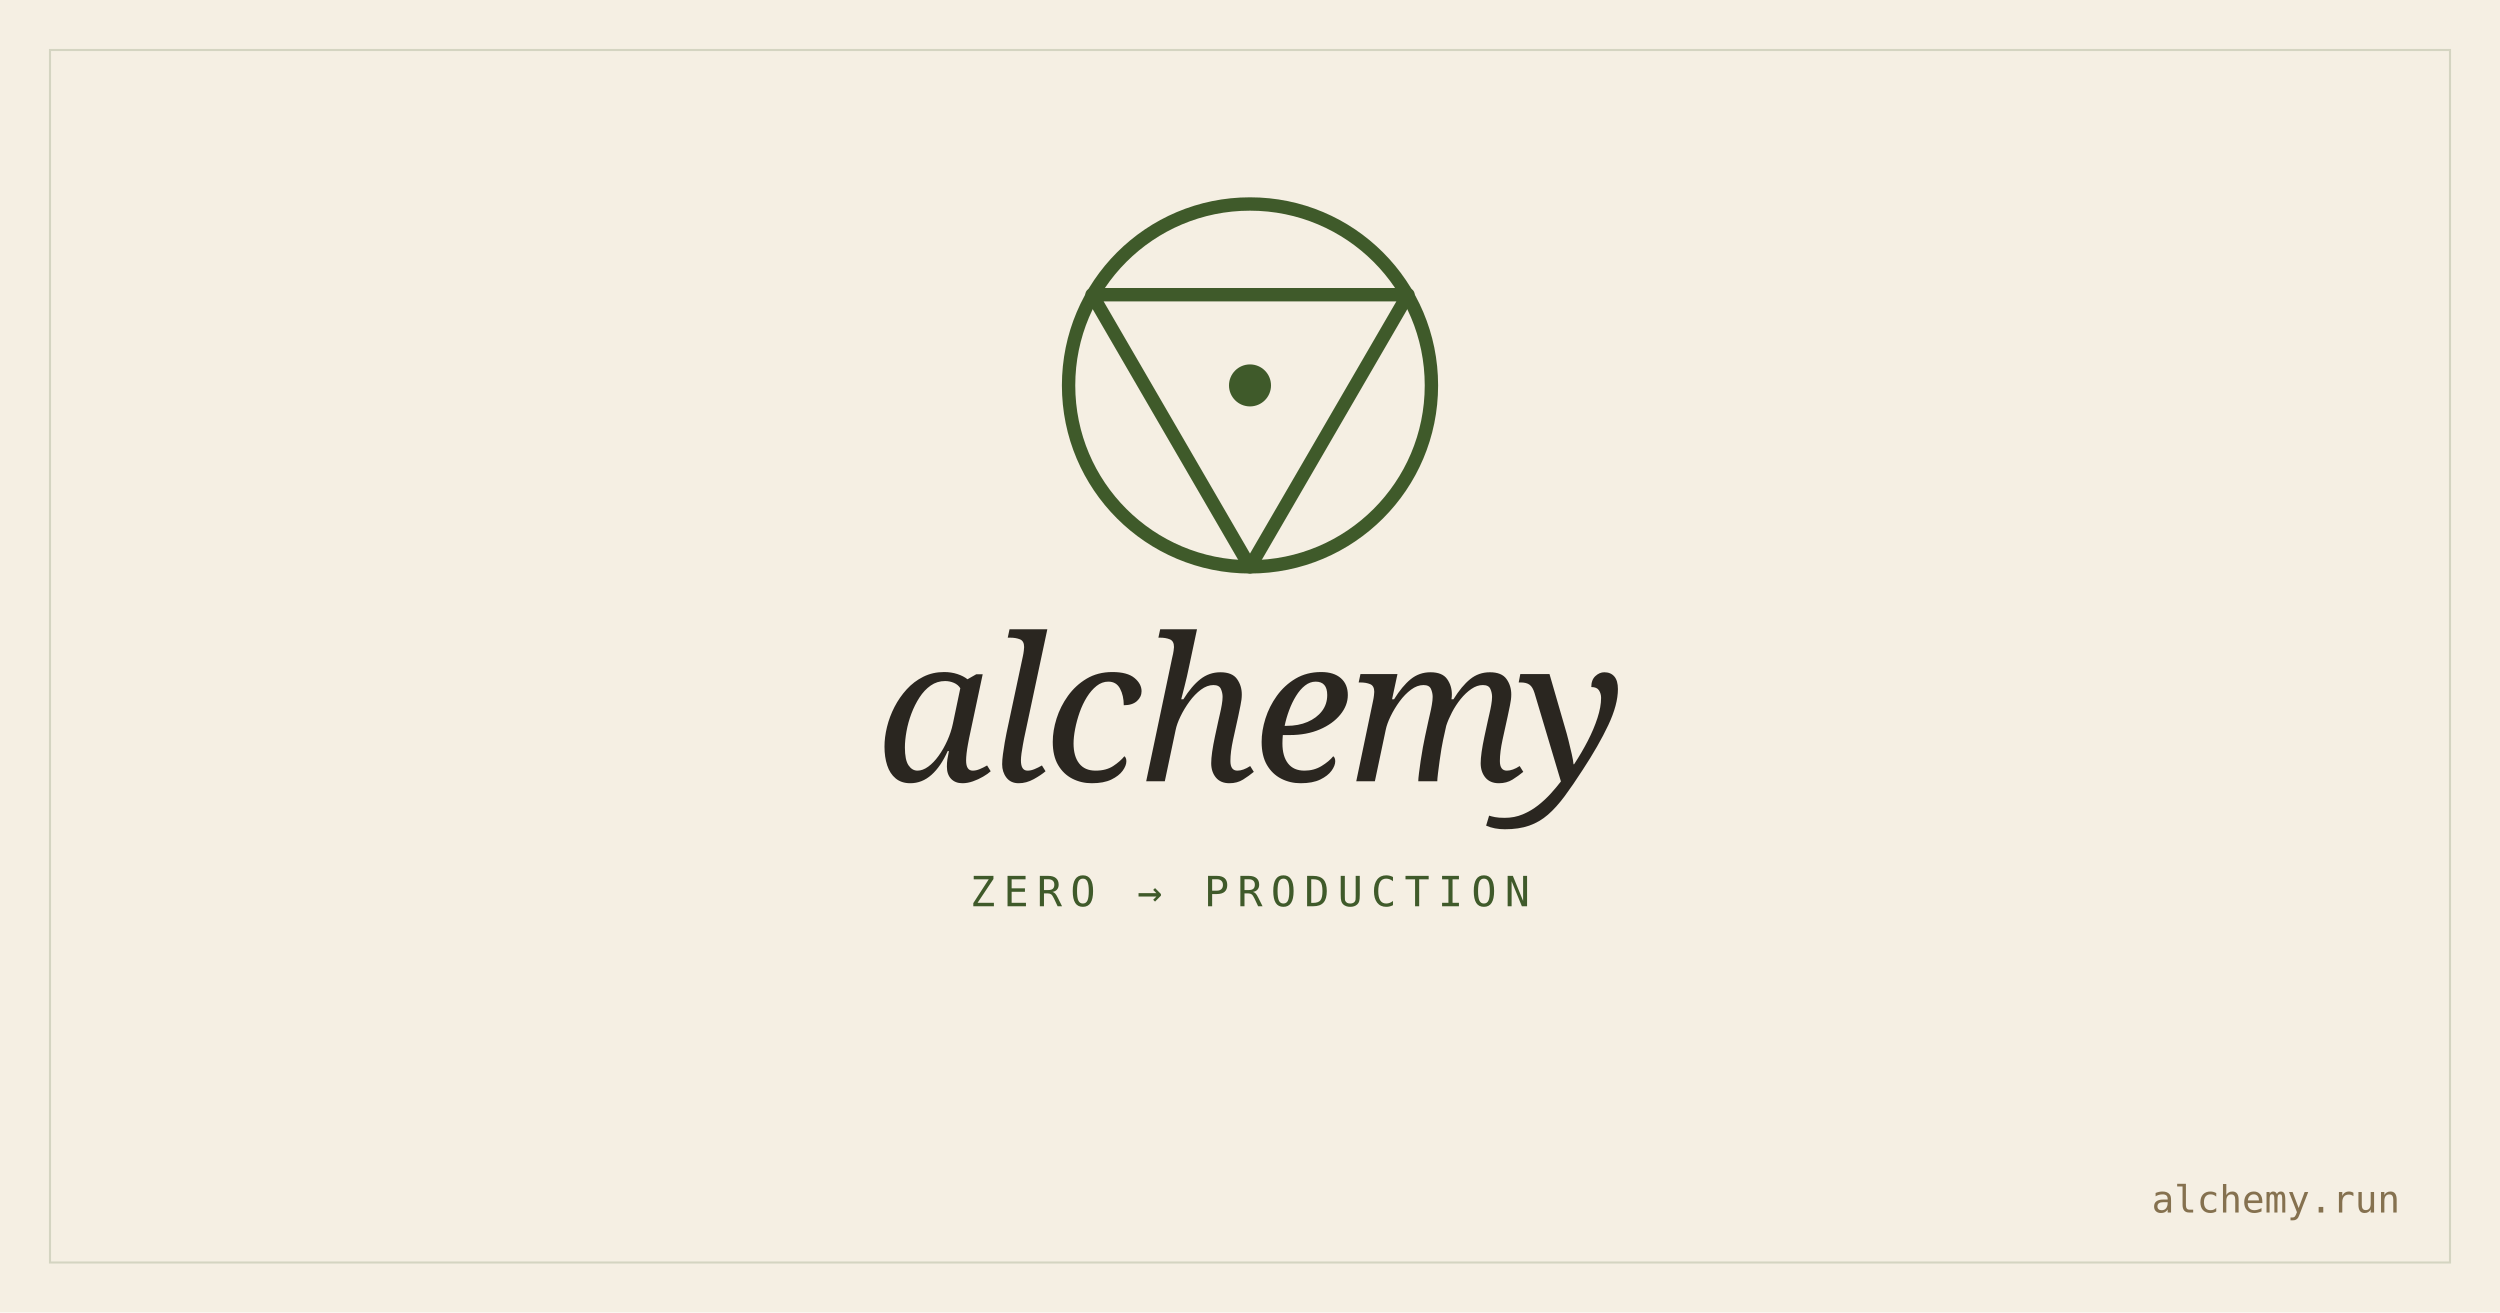
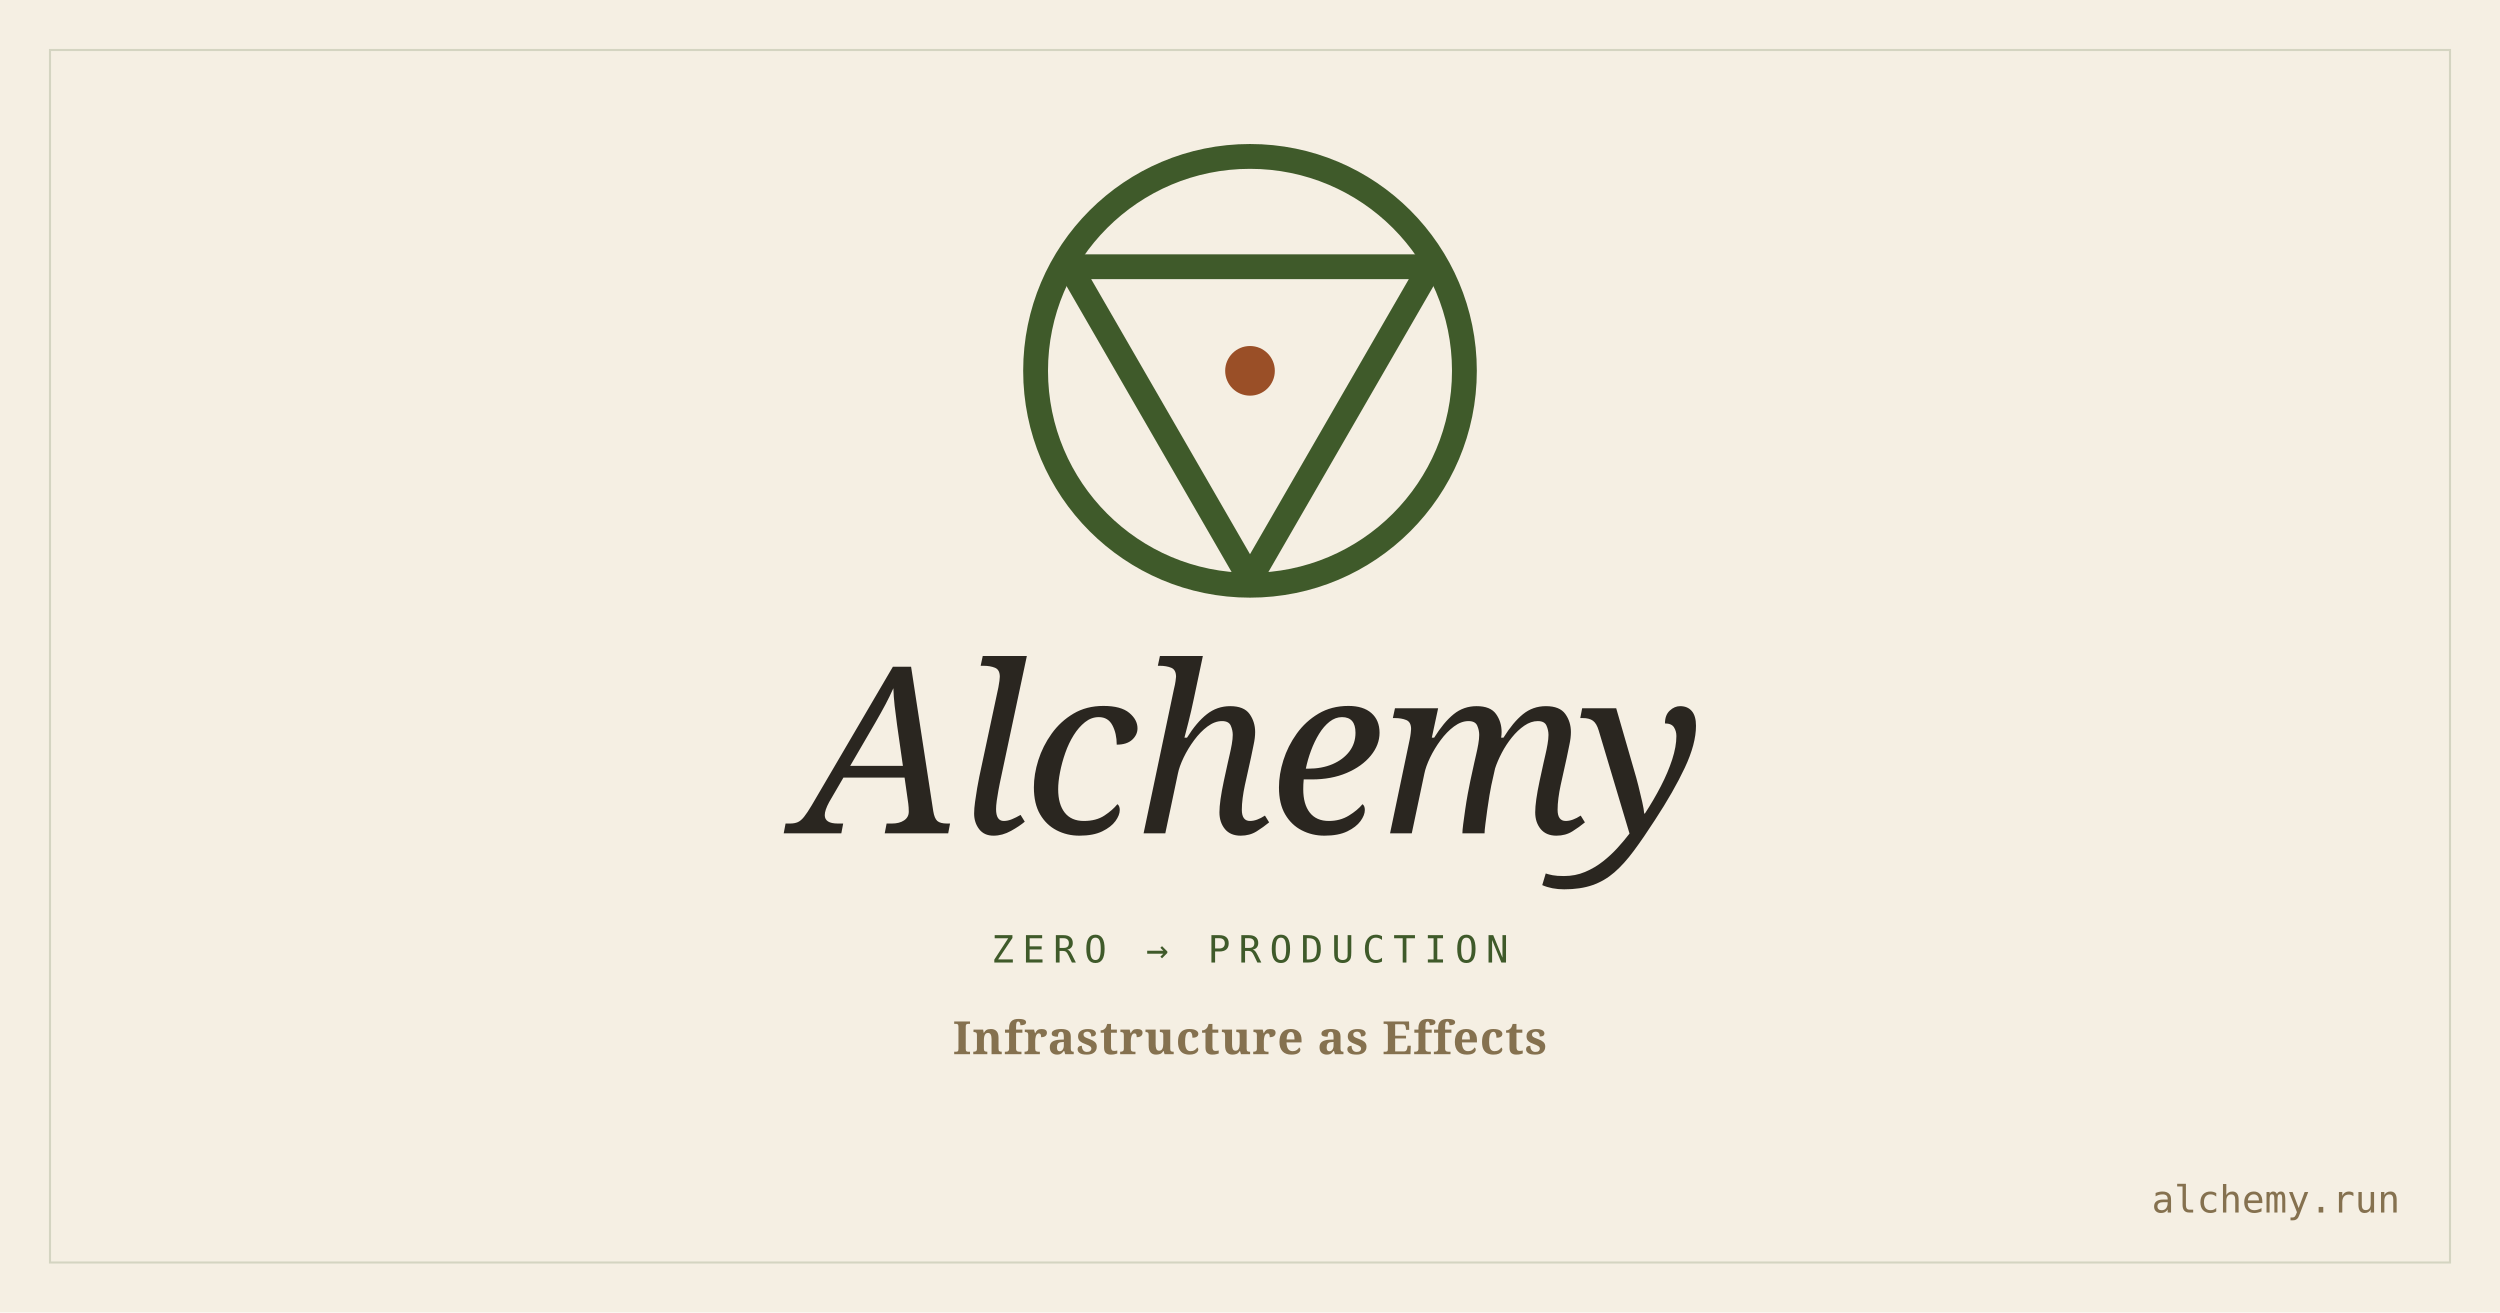
<svg xmlns="http://www.w3.org/2000/svg" width="1200" height="630" viewBox="0 0 1200 630">
  <rect width="1200" height="630" fill="#f5efe3" />
  <rect x="24" y="24" width="1152" height="582" fill="none" stroke="#3f5a2a" stroke-opacity="0.18" stroke-width="1" />
-   <g transform="translate(490 75)" viewBox="0 0 24 24">
-     <svg width="220" height="220" viewBox="0 0 24 24" fill="none" stroke="#3f5a2a" stroke-width="0.7" stroke-linecap="round" stroke-linejoin="round">
+   <g transform="translate(470 48)">
+     <svg width="260" height="260" viewBox="0 0 24 24" fill="none" stroke="#3f5a2a" stroke-width="1.1" stroke-linecap="round" stroke-linejoin="round">
      <circle cx="12" cy="12" r="9.5" />
-       <path d="M12 21.5 L3.727 7.25 L20.273 7.25 Z" />
-       <circle cx="12" cy="12" r="1.1" fill="#3f5a2a" stroke="none" />
+       <path d="M12 21.225 L4.011 7.388 L19.989 7.388 Z" />
+       <circle cx="12" cy="12" r="1.1" fill="#9a4f27" stroke="none" />
    </svg>
  </g>
-   <text x="600" y="375" text-anchor="middle" font-family="'Source Serif 4', 'Source Serif Pro', Georgia, serif" font-style="italic" font-weight="500" font-size="96" fill="#2a2620" letter-spacing="-2">alchemy</text>
-   <text x="600" y="435" text-anchor="middle" font-family="'JetBrains Mono', ui-monospace, monospace" font-size="20" fill="#3f5a2a" letter-spacing="4">
+   <text x="600" y="400" text-anchor="middle" font-family="'Source Serif 4', 'Source Serif Pro', Georgia, serif" font-style="italic" font-weight="500" font-size="112" fill="#2a2620" letter-spacing="-2">Alchemy</text>
+   <text x="600" y="462" text-anchor="middle" font-family="'JetBrains Mono', ui-monospace, monospace" font-size="18" fill="#3f5a2a" letter-spacing="4">
      ZERO → PRODUCTION
+     </text>
+   <text x="600" y="506" text-anchor="middle" font-family="'Source Serif 4', 'Source Serif Pro', Georgia, serif" font-size="22" font-weight="600" fill="#85714f" letter-spacing="0.5">
+       Infrastructure as Effects
    </text>
  <text x="1152" y="582" text-anchor="end" font-family="'JetBrains Mono', ui-monospace, monospace" font-size="18" fill="#85714f">alchemy.run</text>
</svg>
